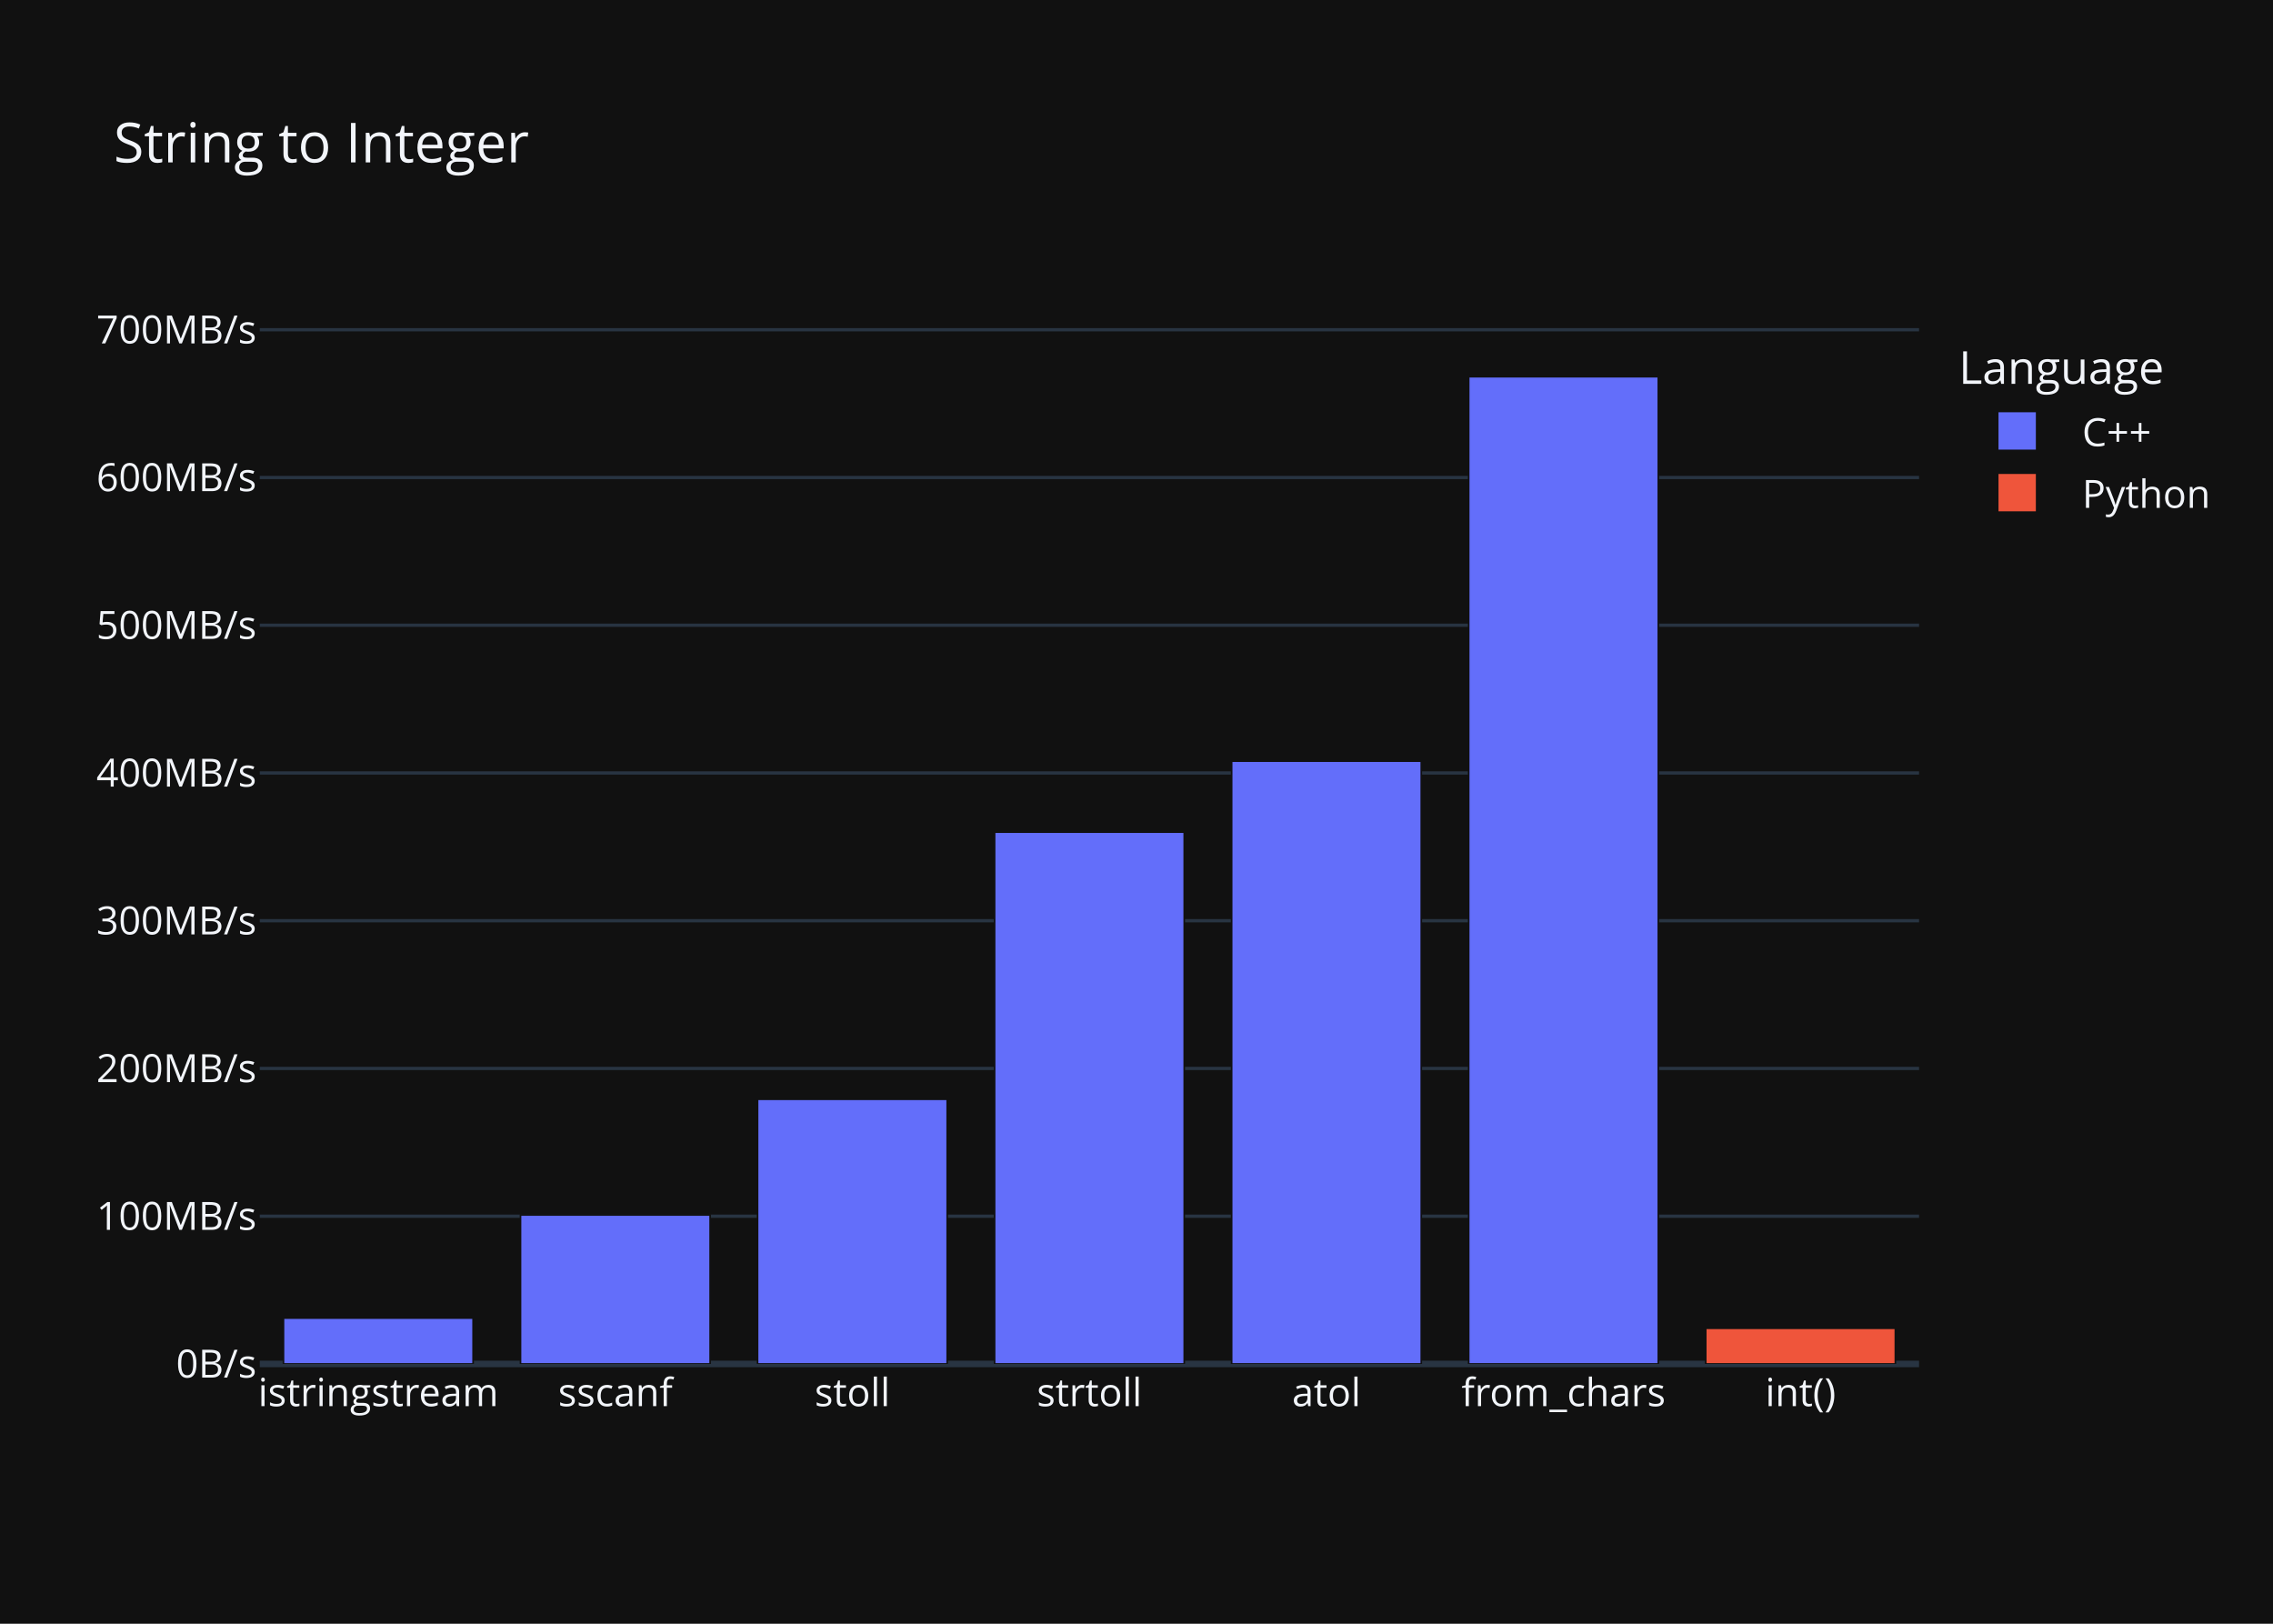
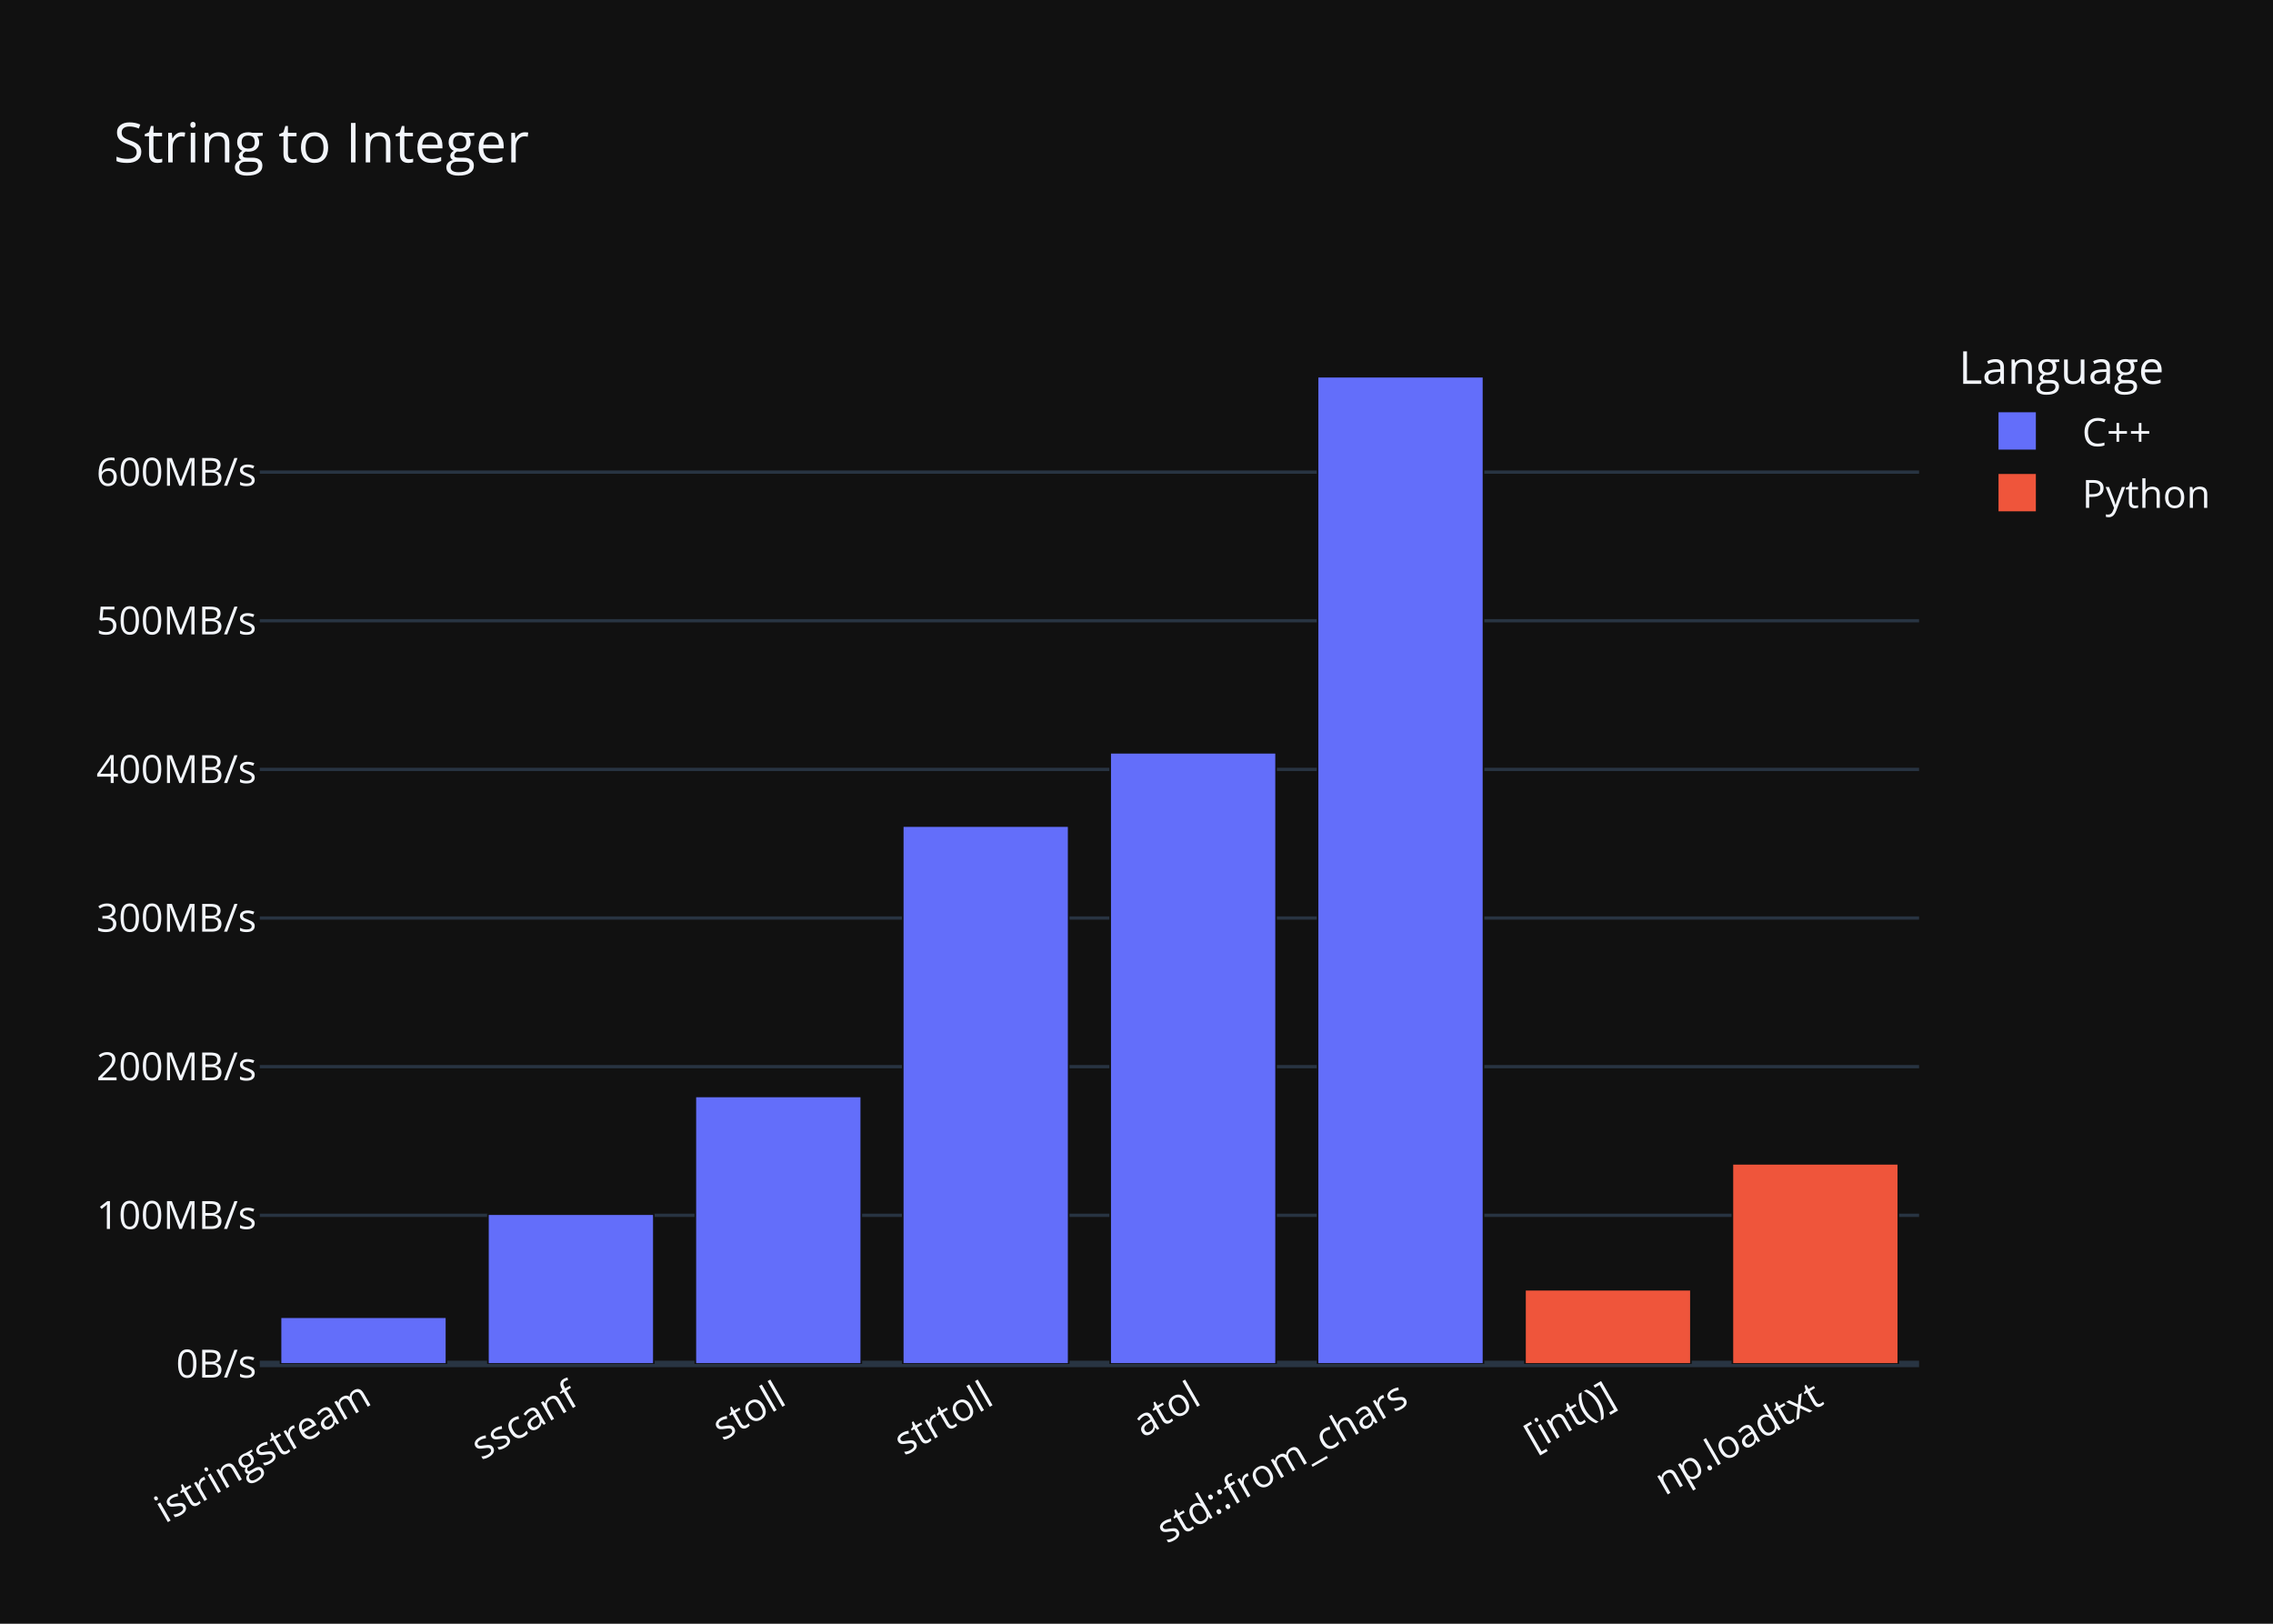
- <svg xmlns="http://www.w3.org/2000/svg" class="main-svg" width="700" height="500" viewBox="0 0 700 500" style="">
+ <svg xmlns="http://www.w3.org/2000/svg" class="main-svg" width="700" height="500" style="" viewBox="0 0 700 500">
  <rect x="0" y="0" width="700" height="500" style="fill: rgb(17, 17, 17); fill-opacity: 1;" />
-   <defs id="defs-9dc137">
+   <defs id="defs-261bb0">
    <g class="clips">
-       <clipPath id="clip9dc137xyplot" class="plotclip">
+       <clipPath id="clip261bb0xyplot" class="plotclip">
        <rect width="511" height="320" />
      </clipPath>
-       <clipPath class="axesclip" id="clip9dc137x">
+       <clipPath class="axesclip" id="clip261bb0x">
        <rect x="80" y="0" width="511" height="500" />
      </clipPath>
-       <clipPath class="axesclip" id="clip9dc137y">
+       <clipPath class="axesclip" id="clip261bb0y">
        <rect x="0" y="100" width="700" height="320" />
      </clipPath>
-       <clipPath class="axesclip" id="clip9dc137xy">
+       <clipPath class="axesclip" id="clip261bb0xy">
        <rect x="80" y="100" width="511" height="320" />
      </clipPath>
    </g>
    <g class="gradients" />
    <g class="patterns" />
  </defs>
  <g class="bglayer" />
  <g class="layer-below">
    <g class="imagelayer" />
    <g class="shapelayer" />
  </g>
  <g class="cartesianlayer">
    <g class="subplot xy">
      <g class="layer-subplot">
        <g class="shapelayer" />
        <g class="imagelayer" />
      </g>
      <g class="minor-gridlayer">
        <g class="x" />
        <g class="y" />
      </g>
      <g class="gridlayer">
        <g class="x" />
        <g class="y">
-           <path class="ygrid crisp" transform="translate(0,374.51)" d="M80,0h511" style="stroke: rgb(40, 52, 66); stroke-opacity: 1; stroke-width: 1px;" />
-           <path class="ygrid crisp" transform="translate(0,329.01)" d="M80,0h511" style="stroke: rgb(40, 52, 66); stroke-opacity: 1; stroke-width: 1px;" />
-           <path class="ygrid crisp" transform="translate(0,283.52)" d="M80,0h511" style="stroke: rgb(40, 52, 66); stroke-opacity: 1; stroke-width: 1px;" />
-           <path class="ygrid crisp" transform="translate(0,238.02)" d="M80,0h511" style="stroke: rgb(40, 52, 66); stroke-opacity: 1; stroke-width: 1px;" />
-           <path class="ygrid crisp" transform="translate(0,192.53)" d="M80,0h511" style="stroke: rgb(40, 52, 66); stroke-opacity: 1; stroke-width: 1px;" />
-           <path class="ygrid crisp" transform="translate(0,147.04)" d="M80,0h511" style="stroke: rgb(40, 52, 66); stroke-opacity: 1; stroke-width: 1px;" />
-           <path class="ygrid crisp" transform="translate(0,101.54)" d="M80,0h511" style="stroke: rgb(40, 52, 66); stroke-opacity: 1; stroke-width: 1px;" />
+           <path class="ygrid crisp" transform="translate(0,374.23)" d="M80,0h511" style="stroke: rgb(40, 52, 66); stroke-opacity: 1; stroke-width: 1px;" />
+           <path class="ygrid crisp" transform="translate(0,328.46)" d="M80,0h511" style="stroke: rgb(40, 52, 66); stroke-opacity: 1; stroke-width: 1px;" />
+           <path class="ygrid crisp" transform="translate(0,282.69)" d="M80,0h511" style="stroke: rgb(40, 52, 66); stroke-opacity: 1; stroke-width: 1px;" />
+           <path class="ygrid crisp" transform="translate(0,236.92)" d="M80,0h511" style="stroke: rgb(40, 52, 66); stroke-opacity: 1; stroke-width: 1px;" />
+           <path class="ygrid crisp" transform="translate(0,191.15)" d="M80,0h511" style="stroke: rgb(40, 52, 66); stroke-opacity: 1; stroke-width: 1px;" />
+           <path class="ygrid crisp" transform="translate(0,145.38)" d="M80,0h511" style="stroke: rgb(40, 52, 66); stroke-opacity: 1; stroke-width: 1px;" />
        </g>
      </g>
      <g class="zerolinelayer">
        <path class="yzl zl crisp" transform="translate(0,420)" d="M80,0h511" style="stroke: rgb(40, 52, 66); stroke-opacity: 1; stroke-width: 2px;" />
      </g>
      <path class="xlines-below" />
      <path class="ylines-below" />
      <g class="overlines-below" />
      <g class="xaxislayer-below" />
      <g class="yaxislayer-below" />
      <g class="overaxes-below" />
-       <g class="plot" transform="translate(80,100)" clip-path="url(#clip9dc137xyplot)">
+       <g class="plot" transform="translate(80,100)" clip-path="url(#clip261bb0xyplot)">
        <g class="barlayer mlayer">
          <g class="trace bars" style="opacity: 1;">
            <g class="points">
              <g class="point">
-                 <path d="M7.3,320V305.88H65.7V320Z" style="vector-effect: non-scaling-stroke; opacity: 1; stroke-width: 0.5px; fill: rgb(99, 110, 250); fill-opacity: 1; stroke: rgb(17, 17, 17); stroke-opacity: 1;" />
-               </g>
-               <g class="point">
-                 <path d="M80.3,320V274.13H138.7V320Z" style="vector-effect: non-scaling-stroke; opacity: 1; stroke-width: 0.5px; fill: rgb(99, 110, 250); fill-opacity: 1; stroke: rgb(17, 17, 17); stroke-opacity: 1;" />
-               </g>
-               <g class="point">
-                 <path d="M153.3,320V238.5H211.7V320Z" style="vector-effect: non-scaling-stroke; opacity: 1; stroke-width: 0.5px; fill: rgb(99, 110, 250); fill-opacity: 1; stroke: rgb(17, 17, 17); stroke-opacity: 1;" />
-               </g>
-               <g class="point">
-                 <path d="M226.3,320V156.24H284.7V320Z" style="vector-effect: non-scaling-stroke; opacity: 1; stroke-width: 0.5px; fill: rgb(99, 110, 250); fill-opacity: 1; stroke: rgb(17, 17, 17); stroke-opacity: 1;" />
-               </g>
-               <g class="point">
-                 <path d="M299.3,320V134.38H357.7V320Z" style="vector-effect: non-scaling-stroke; opacity: 1; stroke-width: 0.5px; fill: rgb(99, 110, 250); fill-opacity: 1; stroke: rgb(17, 17, 17); stroke-opacity: 1;" />
-               </g>
-               <g class="point">
-                 <path d="M372.3,320V16H430.7V320Z" style="vector-effect: non-scaling-stroke; opacity: 1; stroke-width: 0.5px; fill: rgb(99, 110, 250); fill-opacity: 1; stroke: rgb(17, 17, 17); stroke-opacity: 1;" />
+                 <path d="M6.39,320V305.61H57.49V320Z" style="vector-effect: non-scaling-stroke; opacity: 1; stroke-width: 0.5px; fill: rgb(99, 110, 250); fill-opacity: 1; stroke: rgb(17, 17, 17); stroke-opacity: 1;" />
+               </g>
+               <g class="point">
+                 <path d="M70.26,320V273.87H121.36V320Z" style="vector-effect: non-scaling-stroke; opacity: 1; stroke-width: 0.5px; fill: rgb(99, 110, 250); fill-opacity: 1; stroke: rgb(17, 17, 17); stroke-opacity: 1;" />
+               </g>
+               <g class="point">
+                 <path d="M134.14,320V237.63H185.24V320Z" style="vector-effect: non-scaling-stroke; opacity: 1; stroke-width: 0.5px; fill: rgb(99, 110, 250); fill-opacity: 1; stroke: rgb(17, 17, 17); stroke-opacity: 1;" />
+               </g>
+               <g class="point">
+                 <path d="M198.01,320V154.37H249.11V320Z" style="vector-effect: non-scaling-stroke; opacity: 1; stroke-width: 0.5px; fill: rgb(99, 110, 250); fill-opacity: 1; stroke: rgb(17, 17, 17); stroke-opacity: 1;" />
+               </g>
+               <g class="point">
+                 <path d="M261.89,320V131.8H312.99V320Z" style="vector-effect: non-scaling-stroke; opacity: 1; stroke-width: 0.5px; fill: rgb(99, 110, 250); fill-opacity: 1; stroke: rgb(17, 17, 17); stroke-opacity: 1;" />
+               </g>
+               <g class="point">
+                 <path d="M325.76,320V16H376.86V320Z" style="vector-effect: non-scaling-stroke; opacity: 1; stroke-width: 0.5px; fill: rgb(99, 110, 250); fill-opacity: 1; stroke: rgb(17, 17, 17); stroke-opacity: 1;" />
              </g>
            </g>
          </g>
          <g class="trace bars" style="opacity: 1;">
            <g class="points">
              <g class="point">
-                 <path d="M445.3,320V309.02H503.7V320Z" style="vector-effect: non-scaling-stroke; opacity: 1; stroke-width: 0.5px; fill: rgb(239, 85, 59); fill-opacity: 1; stroke: rgb(17, 17, 17); stroke-opacity: 1;" />
+                 <path d="M389.64,320V297.15H440.74V320Z" style="vector-effect: non-scaling-stroke; opacity: 1; stroke-width: 0.5px; fill: rgb(239, 85, 59); fill-opacity: 1; stroke: rgb(17, 17, 17); stroke-opacity: 1;" />
+               </g>
+               <g class="point">
+                 <path d="M453.51,320V258.37H504.61V320Z" style="vector-effect: non-scaling-stroke; opacity: 1; stroke-width: 0.5px; fill: rgb(239, 85, 59); fill-opacity: 1; stroke: rgb(17, 17, 17); stroke-opacity: 1;" />
              </g>
            </g>
          </g>
        </g>
      </g>
      <g class="overplot" />
      <path class="xlines-above crisp" d="M0,0" style="fill: none;" />
      <path class="ylines-above crisp" d="M0,0" style="fill: none;" />
      <g class="overlines-above" />
      <g class="xaxislayer-above">
        <g class="xtick">
-           <text text-anchor="middle" x="0" y="433" transform="translate(116.5,0)" style="font-family: 'Open Sans', verdana, arial, sans-serif; font-size: 12px; fill: rgb(242, 245, 250); fill-opacity: 1; white-space: pre; opacity: 1;">istringstream</text>
-         </g>
-         <g class="xtick">
-           <text text-anchor="middle" x="0" y="433" transform="translate(189.5,0)" style="font-family: 'Open Sans', verdana, arial, sans-serif; font-size: 12px; fill: rgb(242, 245, 250); fill-opacity: 1; white-space: pre; opacity: 1;">sscanf</text>
-         </g>
-         <g class="xtick">
-           <text text-anchor="middle" x="0" y="433" transform="translate(262.5,0)" style="font-family: 'Open Sans', verdana, arial, sans-serif; font-size: 12px; fill: rgb(242, 245, 250); fill-opacity: 1; white-space: pre; opacity: 1;">stoll</text>
-         </g>
-         <g class="xtick">
-           <text text-anchor="middle" x="0" y="433" transform="translate(335.5,0)" style="font-family: 'Open Sans', verdana, arial, sans-serif; font-size: 12px; fill: rgb(242, 245, 250); fill-opacity: 1; white-space: pre; opacity: 1;">strtoll</text>
-         </g>
-         <g class="xtick">
-           <text text-anchor="middle" x="0" y="433" transform="translate(408.5,0)" style="font-family: 'Open Sans', verdana, arial, sans-serif; font-size: 12px; fill: rgb(242, 245, 250); fill-opacity: 1; white-space: pre; opacity: 1;">atol</text>
-         </g>
-         <g class="xtick">
-           <text text-anchor="middle" x="0" y="433" transform="translate(481.5,0)" style="font-family: 'Open Sans', verdana, arial, sans-serif; font-size: 12px; fill: rgb(242, 245, 250); fill-opacity: 1; white-space: pre; opacity: 1;">from_chars</text>
-         </g>
-         <g class="xtick">
-           <text text-anchor="middle" x="0" y="433" transform="translate(554.5,0)" style="font-family: 'Open Sans', verdana, arial, sans-serif; font-size: 12px; fill: rgb(242, 245, 250); fill-opacity: 1; white-space: pre; opacity: 1;">int()</text>
+           <text text-anchor="end" x="0" y="433" transform="translate(111.94,0) rotate(-30,0,427)" style="font-family: 'Open Sans', verdana, arial, sans-serif; font-size: 12px; fill: rgb(242, 245, 250); fill-opacity: 1; white-space: pre; opacity: 1;">istringstream</text>
+         </g>
+         <g class="xtick">
+           <text text-anchor="end" x="0" y="433" transform="translate(175.81,0) rotate(-30,0,427)" style="font-family: 'Open Sans', verdana, arial, sans-serif; font-size: 12px; fill: rgb(242, 245, 250); fill-opacity: 1; white-space: pre; opacity: 1;">sscanf</text>
+         </g>
+         <g class="xtick">
+           <text text-anchor="end" x="0" y="433" transform="translate(239.69,0) rotate(-30,0,427)" style="font-family: 'Open Sans', verdana, arial, sans-serif; font-size: 12px; fill: rgb(242, 245, 250); fill-opacity: 1; white-space: pre; opacity: 1;">stoll</text>
+         </g>
+         <g class="xtick">
+           <text text-anchor="end" x="0" y="433" transform="translate(303.56,0) rotate(-30,0,427)" style="font-family: 'Open Sans', verdana, arial, sans-serif; font-size: 12px; fill: rgb(242, 245, 250); fill-opacity: 1; white-space: pre; opacity: 1;">strtoll</text>
+         </g>
+         <g class="xtick">
+           <text text-anchor="end" x="0" y="433" transform="translate(367.44,0) rotate(-30,0,427)" style="font-family: 'Open Sans', verdana, arial, sans-serif; font-size: 12px; fill: rgb(242, 245, 250); fill-opacity: 1; white-space: pre; opacity: 1;">atol</text>
+         </g>
+         <g class="xtick">
+           <text text-anchor="end" x="0" y="433" transform="translate(431.31,0) rotate(-30,0,427)" style="font-family: 'Open Sans', verdana, arial, sans-serif; font-size: 12px; fill: rgb(242, 245, 250); fill-opacity: 1; white-space: pre; opacity: 1;">std::from_chars</text>
+         </g>
+         <g class="xtick">
+           <text text-anchor="end" x="0" y="433" transform="translate(495.19,0) rotate(-30,0,427)" style="font-family: 'Open Sans', verdana, arial, sans-serif; font-size: 12px; fill: rgb(242, 245, 250); fill-opacity: 1; white-space: pre; opacity: 1;">[int()]</text>
+         </g>
+         <g class="xtick">
+           <text text-anchor="end" x="0" y="433" transform="translate(559.06,0) rotate(-30,0,427)" style="font-family: 'Open Sans', verdana, arial, sans-serif; font-size: 12px; fill: rgb(242, 245, 250); fill-opacity: 1; white-space: pre; opacity: 1;">np.loadtxt</text>
        </g>
      </g>
      <g class="yaxislayer-above">
        <g class="ytick">
          <text text-anchor="end" x="79" y="4.2" transform="translate(0,420)" style="font-family: 'Open Sans', verdana, arial, sans-serif; font-size: 12px; fill: rgb(242, 245, 250); fill-opacity: 1; white-space: pre; opacity: 1;">0B/s</text>
        </g>
        <g class="ytick">
-           <text text-anchor="end" x="79" y="4.2" style="font-family: 'Open Sans', verdana, arial, sans-serif; font-size: 12px; fill: rgb(242, 245, 250); fill-opacity: 1; white-space: pre; opacity: 1;" transform="translate(0,374.51)">100MB/s</text>
-         </g>
-         <g class="ytick">
-           <text text-anchor="end" x="79" y="4.2" style="font-family: 'Open Sans', verdana, arial, sans-serif; font-size: 12px; fill: rgb(242, 245, 250); fill-opacity: 1; white-space: pre; opacity: 1;" transform="translate(0,329.01)">200MB/s</text>
-         </g>
-         <g class="ytick">
-           <text text-anchor="end" x="79" y="4.2" style="font-family: 'Open Sans', verdana, arial, sans-serif; font-size: 12px; fill: rgb(242, 245, 250); fill-opacity: 1; white-space: pre; opacity: 1;" transform="translate(0,283.52)">300MB/s</text>
-         </g>
-         <g class="ytick">
-           <text text-anchor="end" x="79" y="4.2" style="font-family: 'Open Sans', verdana, arial, sans-serif; font-size: 12px; fill: rgb(242, 245, 250); fill-opacity: 1; white-space: pre; opacity: 1;" transform="translate(0,238.02)">400MB/s</text>
-         </g>
-         <g class="ytick">
-           <text text-anchor="end" x="79" y="4.2" style="font-family: 'Open Sans', verdana, arial, sans-serif; font-size: 12px; fill: rgb(242, 245, 250); fill-opacity: 1; white-space: pre; opacity: 1;" transform="translate(0,192.53)">500MB/s</text>
-         </g>
-         <g class="ytick">
-           <text text-anchor="end" x="79" y="4.2" style="font-family: 'Open Sans', verdana, arial, sans-serif; font-size: 12px; fill: rgb(242, 245, 250); fill-opacity: 1; white-space: pre; opacity: 1;" transform="translate(0,147.04)">600MB/s</text>
-         </g>
-         <g class="ytick">
-           <text text-anchor="end" x="79" y="4.2" style="font-family: 'Open Sans', verdana, arial, sans-serif; font-size: 12px; fill: rgb(242, 245, 250); fill-opacity: 1; white-space: pre; opacity: 1;" transform="translate(0,101.54)">700MB/s</text>
+           <text text-anchor="end" x="79" y="4.2" style="font-family: 'Open Sans', verdana, arial, sans-serif; font-size: 12px; fill: rgb(242, 245, 250); fill-opacity: 1; white-space: pre; opacity: 1;" transform="translate(0,374.23)">100MB/s</text>
+         </g>
+         <g class="ytick">
+           <text text-anchor="end" x="79" y="4.2" style="font-family: 'Open Sans', verdana, arial, sans-serif; font-size: 12px; fill: rgb(242, 245, 250); fill-opacity: 1; white-space: pre; opacity: 1;" transform="translate(0,328.46)">200MB/s</text>
+         </g>
+         <g class="ytick">
+           <text text-anchor="end" x="79" y="4.2" style="font-family: 'Open Sans', verdana, arial, sans-serif; font-size: 12px; fill: rgb(242, 245, 250); fill-opacity: 1; white-space: pre; opacity: 1;" transform="translate(0,282.69)">300MB/s</text>
+         </g>
+         <g class="ytick">
+           <text text-anchor="end" x="79" y="4.2" style="font-family: 'Open Sans', verdana, arial, sans-serif; font-size: 12px; fill: rgb(242, 245, 250); fill-opacity: 1; white-space: pre; opacity: 1;" transform="translate(0,236.92)">400MB/s</text>
+         </g>
+         <g class="ytick">
+           <text text-anchor="end" x="79" y="4.2" style="font-family: 'Open Sans', verdana, arial, sans-serif; font-size: 12px; fill: rgb(242, 245, 250); fill-opacity: 1; white-space: pre; opacity: 1;" transform="translate(0,191.15)">500MB/s</text>
+         </g>
+         <g class="ytick">
+           <text text-anchor="end" x="79" y="4.2" style="font-family: 'Open Sans', verdana, arial, sans-serif; font-size: 12px; fill: rgb(242, 245, 250); fill-opacity: 1; white-space: pre; opacity: 1;" transform="translate(0,145.38)">600MB/s</text>
        </g>
      </g>
      <g class="overaxes-above" />
    </g>
  </g>
  <g class="polarlayer" />
  <g class="smithlayer" />
  <g class="ternarylayer" />
  <g class="geolayer" />
  <g class="funnelarealayer" />
  <g class="pielayer" />
  <g class="iciclelayer" />
  <g class="treemaplayer" />
  <g class="sunburstlayer" />
  <g class="glimages" />
-   <defs id="topdefs-9dc137">
+   <defs id="topdefs-261bb0">
    <g class="clips" />
-     <clipPath id="legend9dc137">
+     <clipPath id="legend261bb0">
      <rect width="87" height="67" x="0" y="0" />
    </clipPath>
  </defs>
  <g class="layer-above">
    <g class="imagelayer" />
    <g class="shapelayer" />
  </g>
  <g class="infolayer">
    <g class="legend" pointer-events="all" transform="translate(601.22,100)">
      <rect class="bg" shape-rendering="crispEdges" width="87" height="67" x="0" y="0" style="stroke: rgb(68, 68, 68); stroke-opacity: 1; fill: rgb(17, 17, 17); fill-opacity: 1; stroke-width: 0px;" />
-       <g class="scrollbox" transform="" clip-path="url(#legend9dc137)">
+       <g class="scrollbox" transform="" clip-path="url(#legend261bb0)">
        <text class="legendtitletext" text-anchor="start" x="2" y="18.2" style="font-family: 'Open Sans', verdana, arial, sans-serif; font-size: 14px; fill: rgb(242, 245, 250); fill-opacity: 1; white-space: pre;">Language</text>
        <g class="groups" transform="">
          <g class="traces" transform="translate(0,32.7)" style="opacity: 1;">
            <text class="legendtext" text-anchor="start" x="40" y="4.68" style="font-family: 'Open Sans', verdana, arial, sans-serif; font-size: 12px; fill: rgb(242, 245, 250); fill-opacity: 1; white-space: pre;">C++</text>
            <g class="layers" style="opacity: 1;">
              <g class="legendfill" />
              <g class="legendlines" />
              <g class="legendsymbols">
                <g class="legendpoints">
                  <path class="legendundefined" d="M6,6H-6V-6H6Z" transform="translate(20,0)" style="stroke-width: 0.5px; fill: rgb(99, 110, 250); fill-opacity: 1; stroke: rgb(17, 17, 17); stroke-opacity: 1;" />
                </g>
              </g>
            </g>
            <rect class="legendtoggle" x="0" y="-9.5" width="81.547" height="19" style="fill: rgb(0, 0, 0); fill-opacity: 0;" />
          </g>
        </g>
        <g class="groups" transform="">
          <g class="traces" transform="translate(0,51.7)" style="opacity: 1;">
            <text class="legendtext" text-anchor="start" x="40" y="4.68" style="font-family: 'Open Sans', verdana, arial, sans-serif; font-size: 12px; fill: rgb(242, 245, 250); fill-opacity: 1; white-space: pre;">Python</text>
            <g class="layers" style="opacity: 1;">
              <g class="legendfill" />
              <g class="legendlines" />
              <g class="legendsymbols">
                <g class="legendpoints">
                  <path class="legendundefined" d="M6,6H-6V-6H6Z" transform="translate(20,0)" style="stroke-width: 0.5px; fill: rgb(239, 85, 59); fill-opacity: 1; stroke: rgb(17, 17, 17); stroke-opacity: 1;" />
                </g>
              </g>
            </g>
            <rect class="legendtoggle" x="0" y="-9.5" width="81.547" height="19" style="fill: rgb(0, 0, 0); fill-opacity: 0;" />
          </g>
        </g>
      </g>
      <rect class="scrollbar" rx="20" ry="3" width="0" height="0" x="0" y="0" style="fill: rgb(128, 139, 164); fill-opacity: 1;" />
    </g>
    <g class="g-gtitle">
      <text class="gtitle" x="35" y="50" text-anchor="start" dy="0em" style="font-family: 'Open Sans', verdana, arial, sans-serif; font-size: 17px; fill: rgb(242, 245, 250); opacity: 1; font-weight: normal; white-space: pre;">String to Integer</text>
    </g>
    <g class="g-xtitle" />
    <g class="g-ytitle" />
  </g>
</svg>
